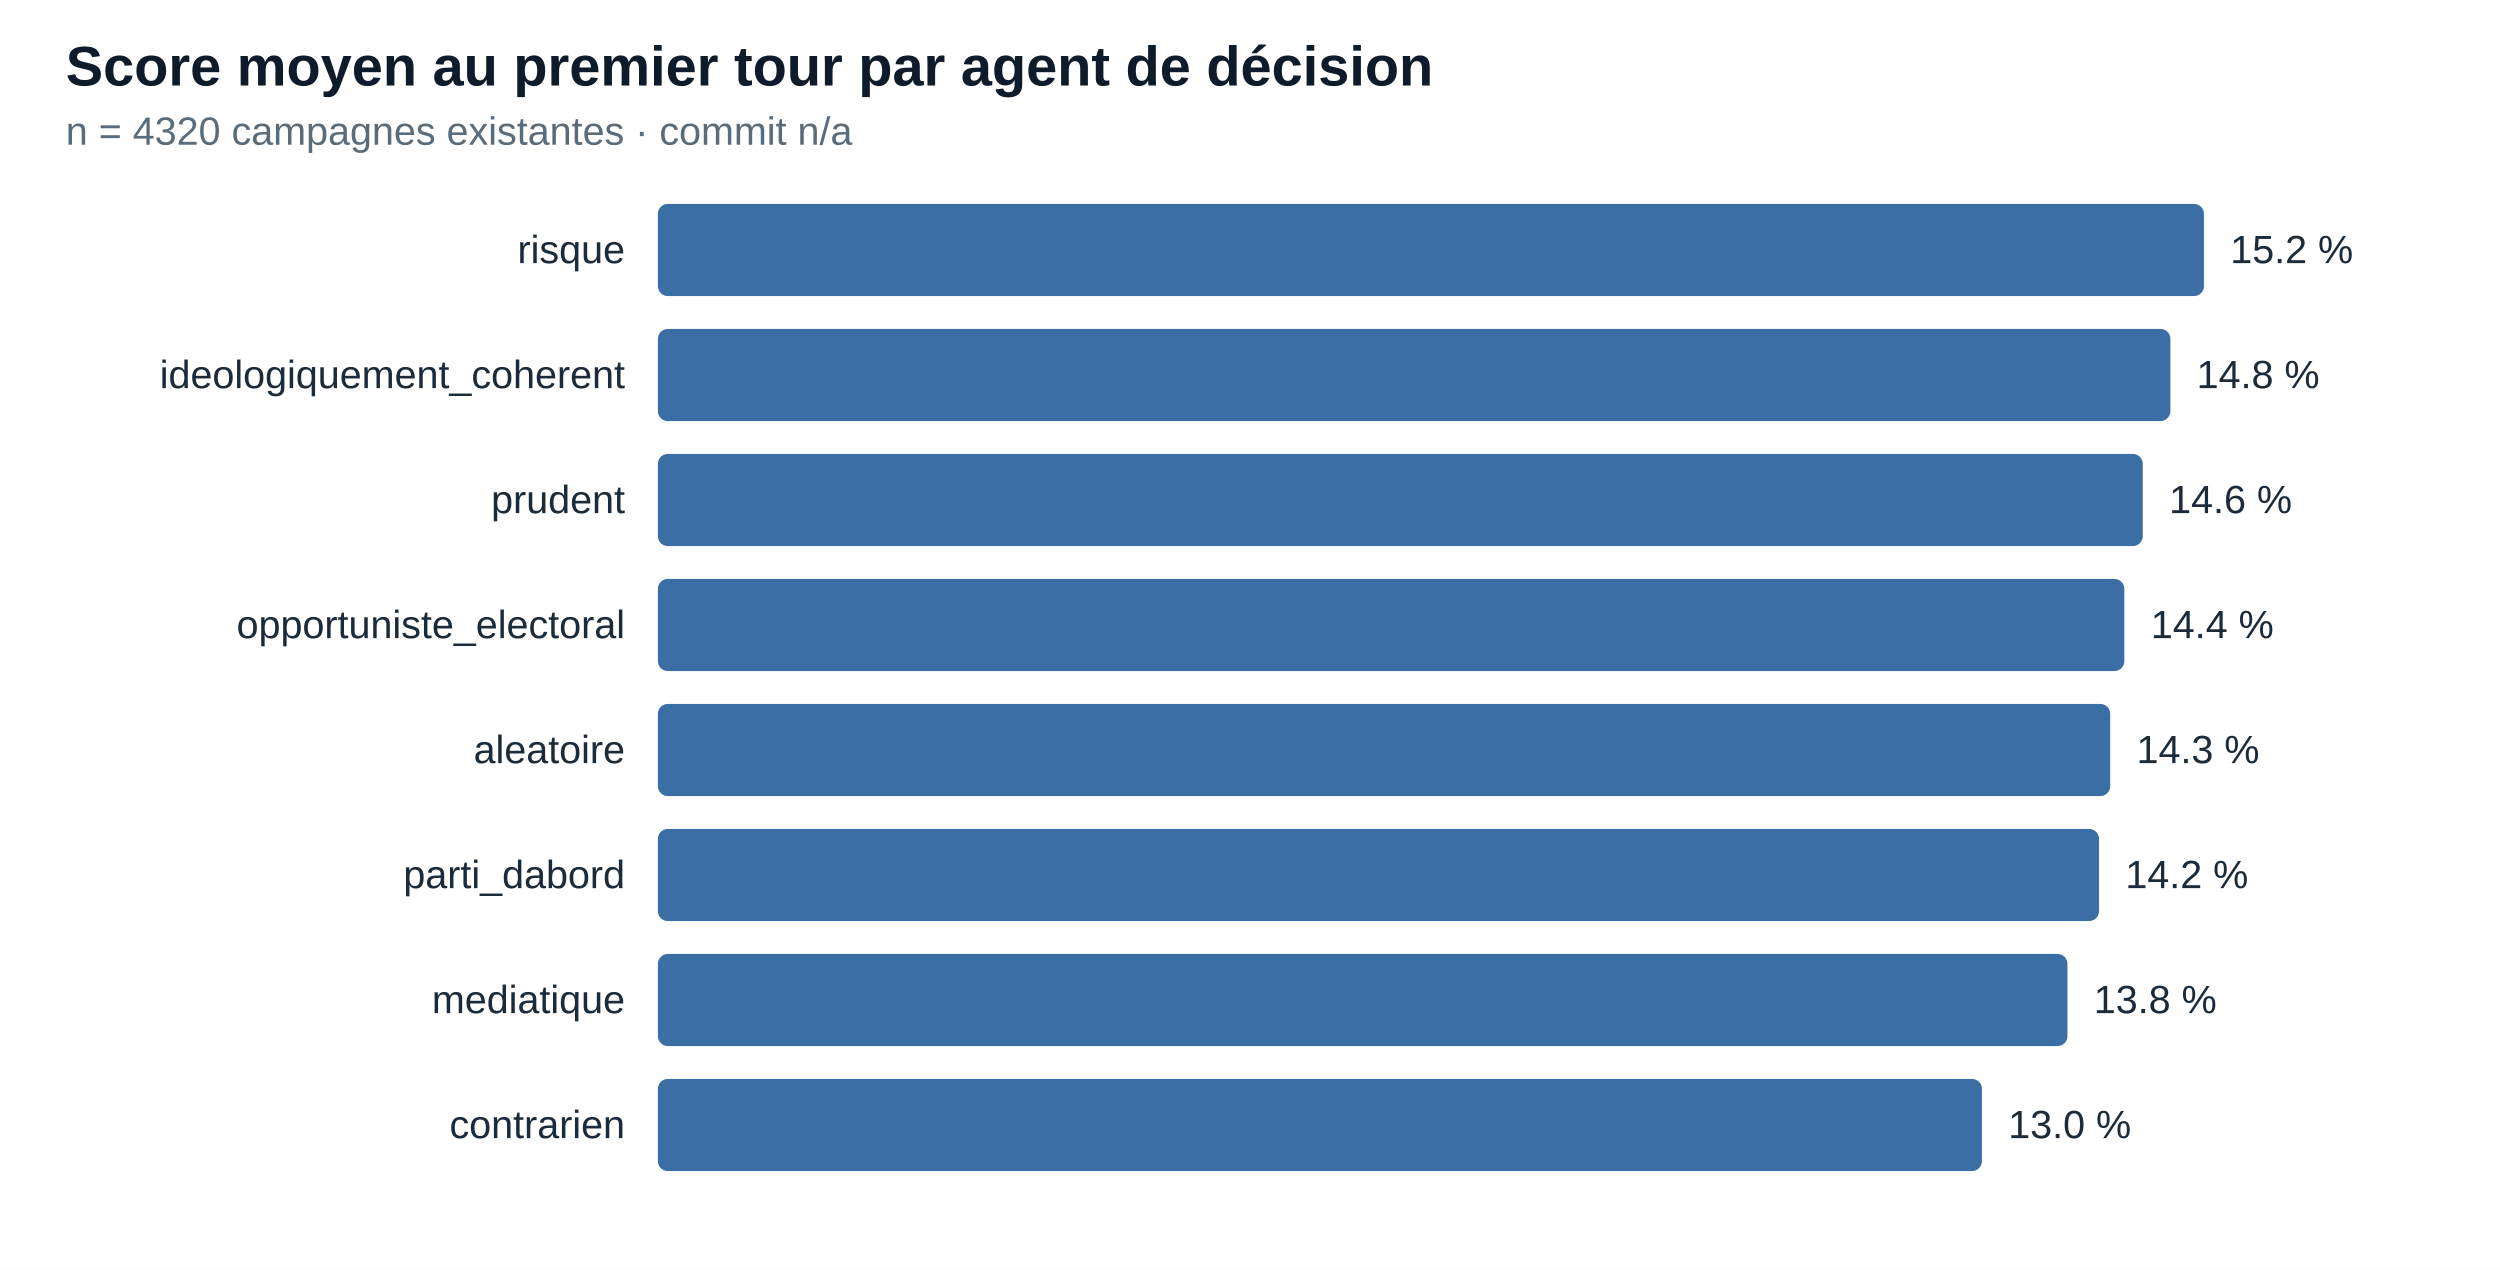
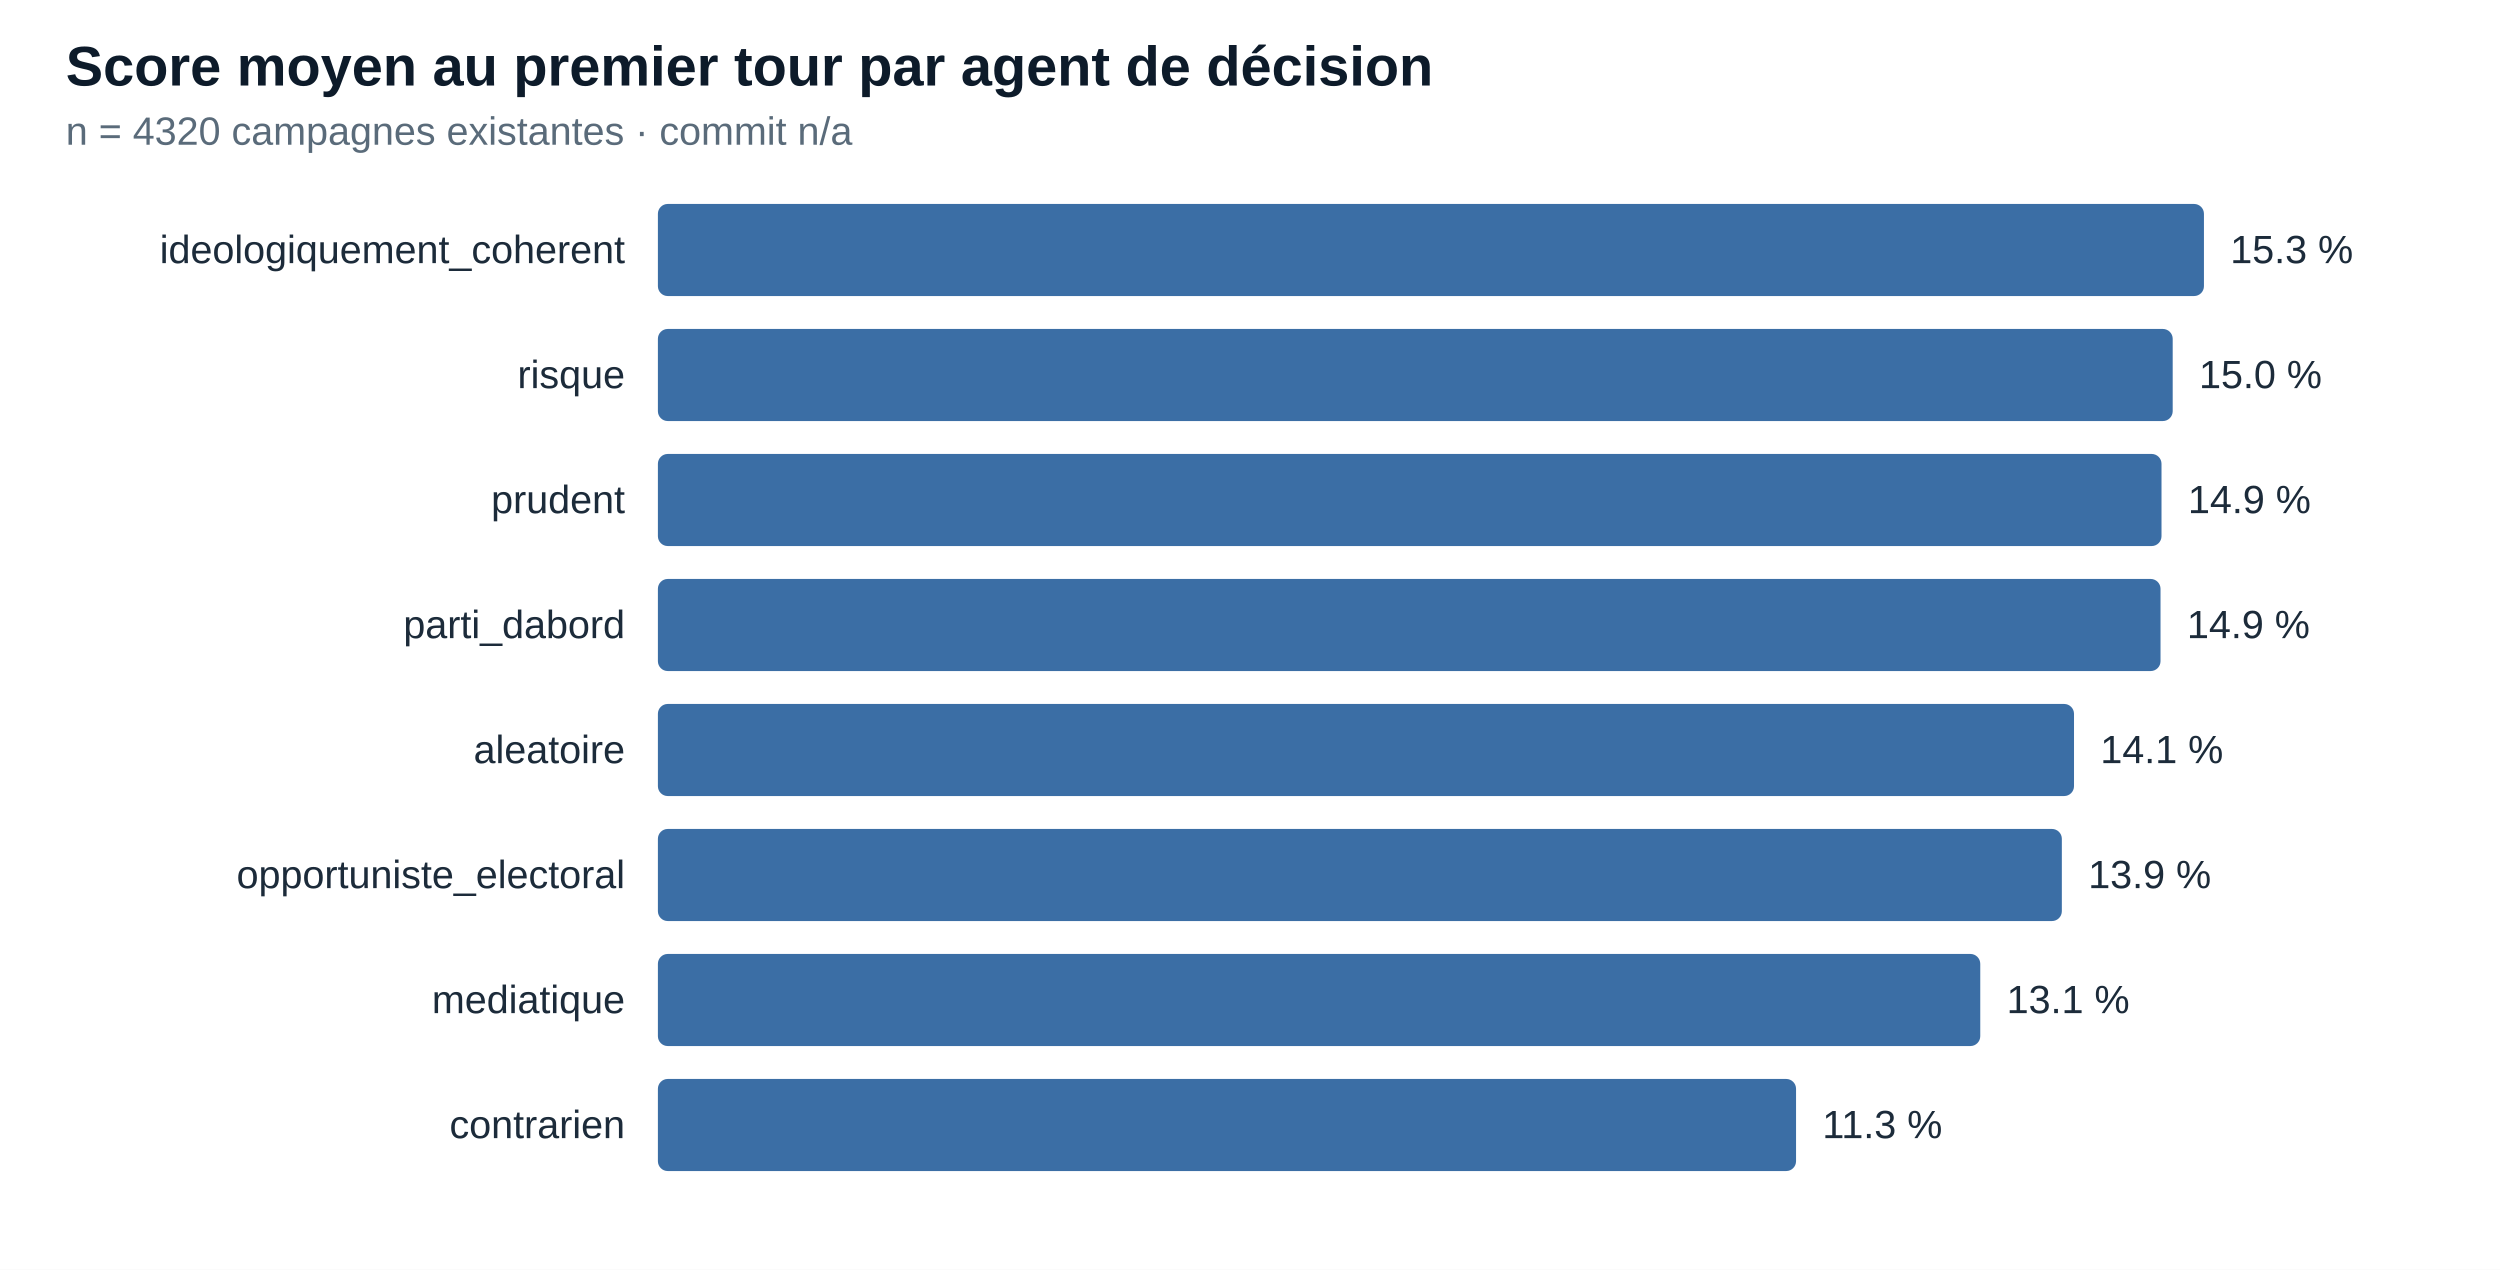
<svg xmlns="http://www.w3.org/2000/svg" width="760" height="386" viewBox="0 0 760 386">
  <rect width="760" height="386" fill="#ffffff" />
  <text x="20" y="26" font-size="17" font-weight="700" fill="#0d1b2a" style="font-family:Arial,Helvetica,sans-serif">Score moyen au premier tour par agent de décision</text>
  <text x="20" y="44" font-size="12" fill="#5a6b7a" style="font-family:Arial,Helvetica,sans-serif">n = 4320 campagnes existantes · commit n/a</text>
-   <text x="190" y="80" text-anchor="end" font-size="12" fill="#1c2b3a" style="font-family:Arial,Helvetica,sans-serif">risque</text>
+   <text x="190" y="80" text-anchor="end" font-size="12" fill="#1c2b3a" style="font-family:Arial,Helvetica,sans-serif">ideologiquement_coherent</text>
  <rect x="200" y="62" width="470.0" height="28" fill="#3b6ea5" rx="3" />
-   <text x="678" y="80" font-size="12" fill="#1c2b3a" style="font-family:Arial,Helvetica,sans-serif">15.2 %</text>
-   <text x="190" y="118" text-anchor="end" font-size="12" fill="#1c2b3a" style="font-family:Arial,Helvetica,sans-serif">ideologiquement_coherent</text>
-   <rect x="200" y="100" width="459.8" height="28" fill="#3b6ea5" rx="3" />
-   <text x="667.783" y="118" font-size="12" fill="#1c2b3a" style="font-family:Arial,Helvetica,sans-serif">14.8 %</text>
+   <text x="678" y="80" font-size="12" fill="#1c2b3a" style="font-family:Arial,Helvetica,sans-serif">15.3 %</text>
+   <text x="190" y="118" text-anchor="end" font-size="12" fill="#1c2b3a" style="font-family:Arial,Helvetica,sans-serif">risque</text>
+   <rect x="200" y="100" width="460.5" height="28" fill="#3b6ea5" rx="3" />
+   <text x="668.508" y="118" font-size="12" fill="#1c2b3a" style="font-family:Arial,Helvetica,sans-serif">15.0 %</text>
  <text x="190" y="156" text-anchor="end" font-size="12" fill="#1c2b3a" style="font-family:Arial,Helvetica,sans-serif">prudent</text>
-   <rect x="200" y="138" width="451.4" height="28" fill="#3b6ea5" rx="3" />
-   <text x="659.423" y="156" font-size="12" fill="#1c2b3a" style="font-family:Arial,Helvetica,sans-serif">14.6 %</text>
-   <text x="190" y="194" text-anchor="end" font-size="12" fill="#1c2b3a" style="font-family:Arial,Helvetica,sans-serif">opportuniste_electoral</text>
-   <rect x="200" y="176" width="445.8" height="28" fill="#3b6ea5" rx="3" />
-   <text x="653.85" y="194" font-size="12" fill="#1c2b3a" style="font-family:Arial,Helvetica,sans-serif">14.4 %</text>
+   <rect x="200" y="138" width="457.1" height="28" fill="#3b6ea5" rx="3" />
+   <text x="665.14" y="156" font-size="12" fill="#1c2b3a" style="font-family:Arial,Helvetica,sans-serif">14.9 %</text>
+   <text x="190" y="194" text-anchor="end" font-size="12" fill="#1c2b3a" style="font-family:Arial,Helvetica,sans-serif">parti_dabord</text>
+   <rect x="200" y="176" width="456.8" height="28" fill="#3b6ea5" rx="3" />
+   <text x="664.834" y="194" font-size="12" fill="#1c2b3a" style="font-family:Arial,Helvetica,sans-serif">14.9 %</text>
  <text x="190" y="232" text-anchor="end" font-size="12" fill="#1c2b3a" style="font-family:Arial,Helvetica,sans-serif">aleatoire</text>
-   <rect x="200" y="214" width="441.5" height="28" fill="#3b6ea5" rx="3" />
-   <text x="649.515" y="232" font-size="12" fill="#1c2b3a" style="font-family:Arial,Helvetica,sans-serif">14.3 %</text>
-   <text x="190" y="270" text-anchor="end" font-size="12" fill="#1c2b3a" style="font-family:Arial,Helvetica,sans-serif">parti_dabord</text>
-   <rect x="200" y="252" width="438.1" height="28" fill="#3b6ea5" rx="3" />
-   <text x="646.109" y="270" font-size="12" fill="#1c2b3a" style="font-family:Arial,Helvetica,sans-serif">14.2 %</text>
+   <rect x="200" y="214" width="430.5" height="28" fill="#3b6ea5" rx="3" />
+   <text x="638.502" y="232" font-size="12" fill="#1c2b3a" style="font-family:Arial,Helvetica,sans-serif">14.1 %</text>
+   <text x="190" y="270" text-anchor="end" font-size="12" fill="#1c2b3a" style="font-family:Arial,Helvetica,sans-serif">opportuniste_electoral</text>
+   <rect x="200" y="252" width="426.8" height="28" fill="#3b6ea5" rx="3" />
+   <text x="634.827" y="270" font-size="12" fill="#1c2b3a" style="font-family:Arial,Helvetica,sans-serif">13.9 %</text>
  <text x="190" y="308" text-anchor="end" font-size="12" fill="#1c2b3a" style="font-family:Arial,Helvetica,sans-serif">mediatique</text>
-   <rect x="200" y="290" width="428.5" height="28" fill="#3b6ea5" rx="3" />
-   <text x="636.511" y="308" font-size="12" fill="#1c2b3a" style="font-family:Arial,Helvetica,sans-serif">13.8 %</text>
+   <rect x="200" y="290" width="402.0" height="28" fill="#3b6ea5" rx="3" />
+   <text x="610.026" y="308" font-size="12" fill="#1c2b3a" style="font-family:Arial,Helvetica,sans-serif">13.1 %</text>
  <text x="190" y="346" text-anchor="end" font-size="12" fill="#1c2b3a" style="font-family:Arial,Helvetica,sans-serif">contrarien</text>
-   <rect x="200" y="328" width="402.5" height="28" fill="#3b6ea5" rx="3" />
-   <text x="610.503" y="346" font-size="12" fill="#1c2b3a" style="font-family:Arial,Helvetica,sans-serif">13.0 %</text>
+   <rect x="200" y="328" width="346.0" height="28" fill="#3b6ea5" rx="3" />
+   <text x="553.993" y="346" font-size="12" fill="#1c2b3a" style="font-family:Arial,Helvetica,sans-serif">11.3 %</text>
</svg>
